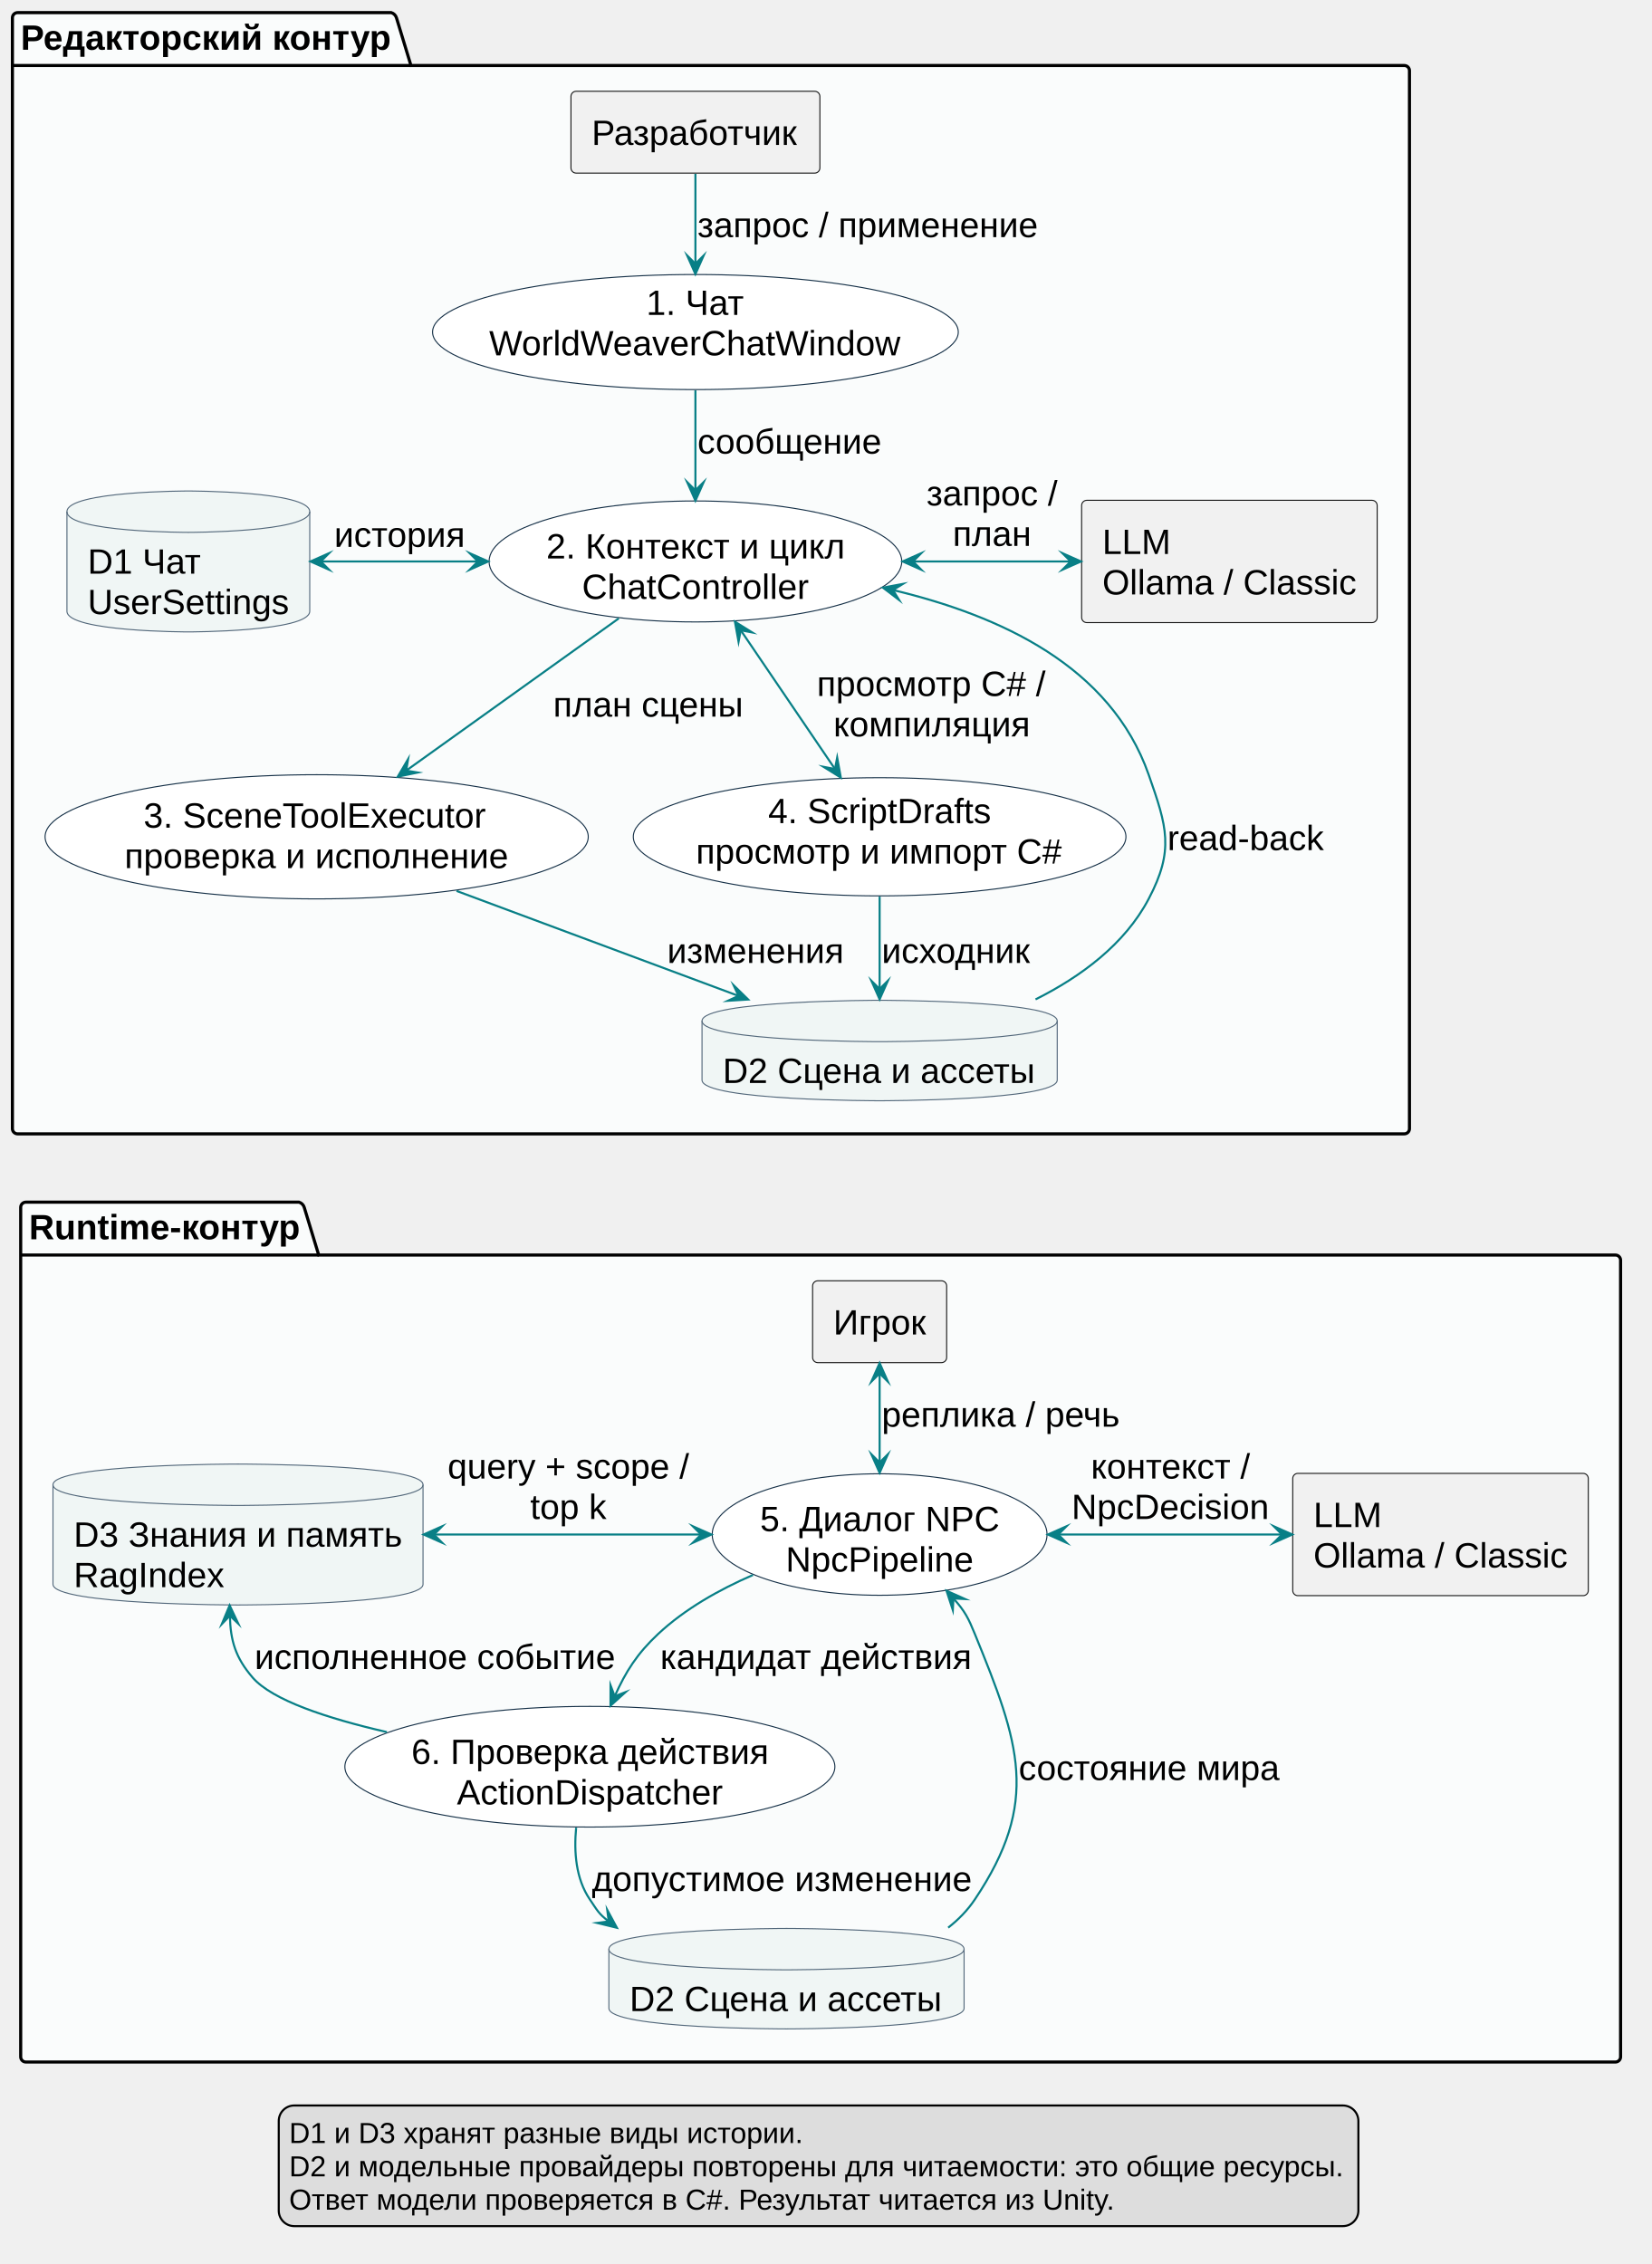
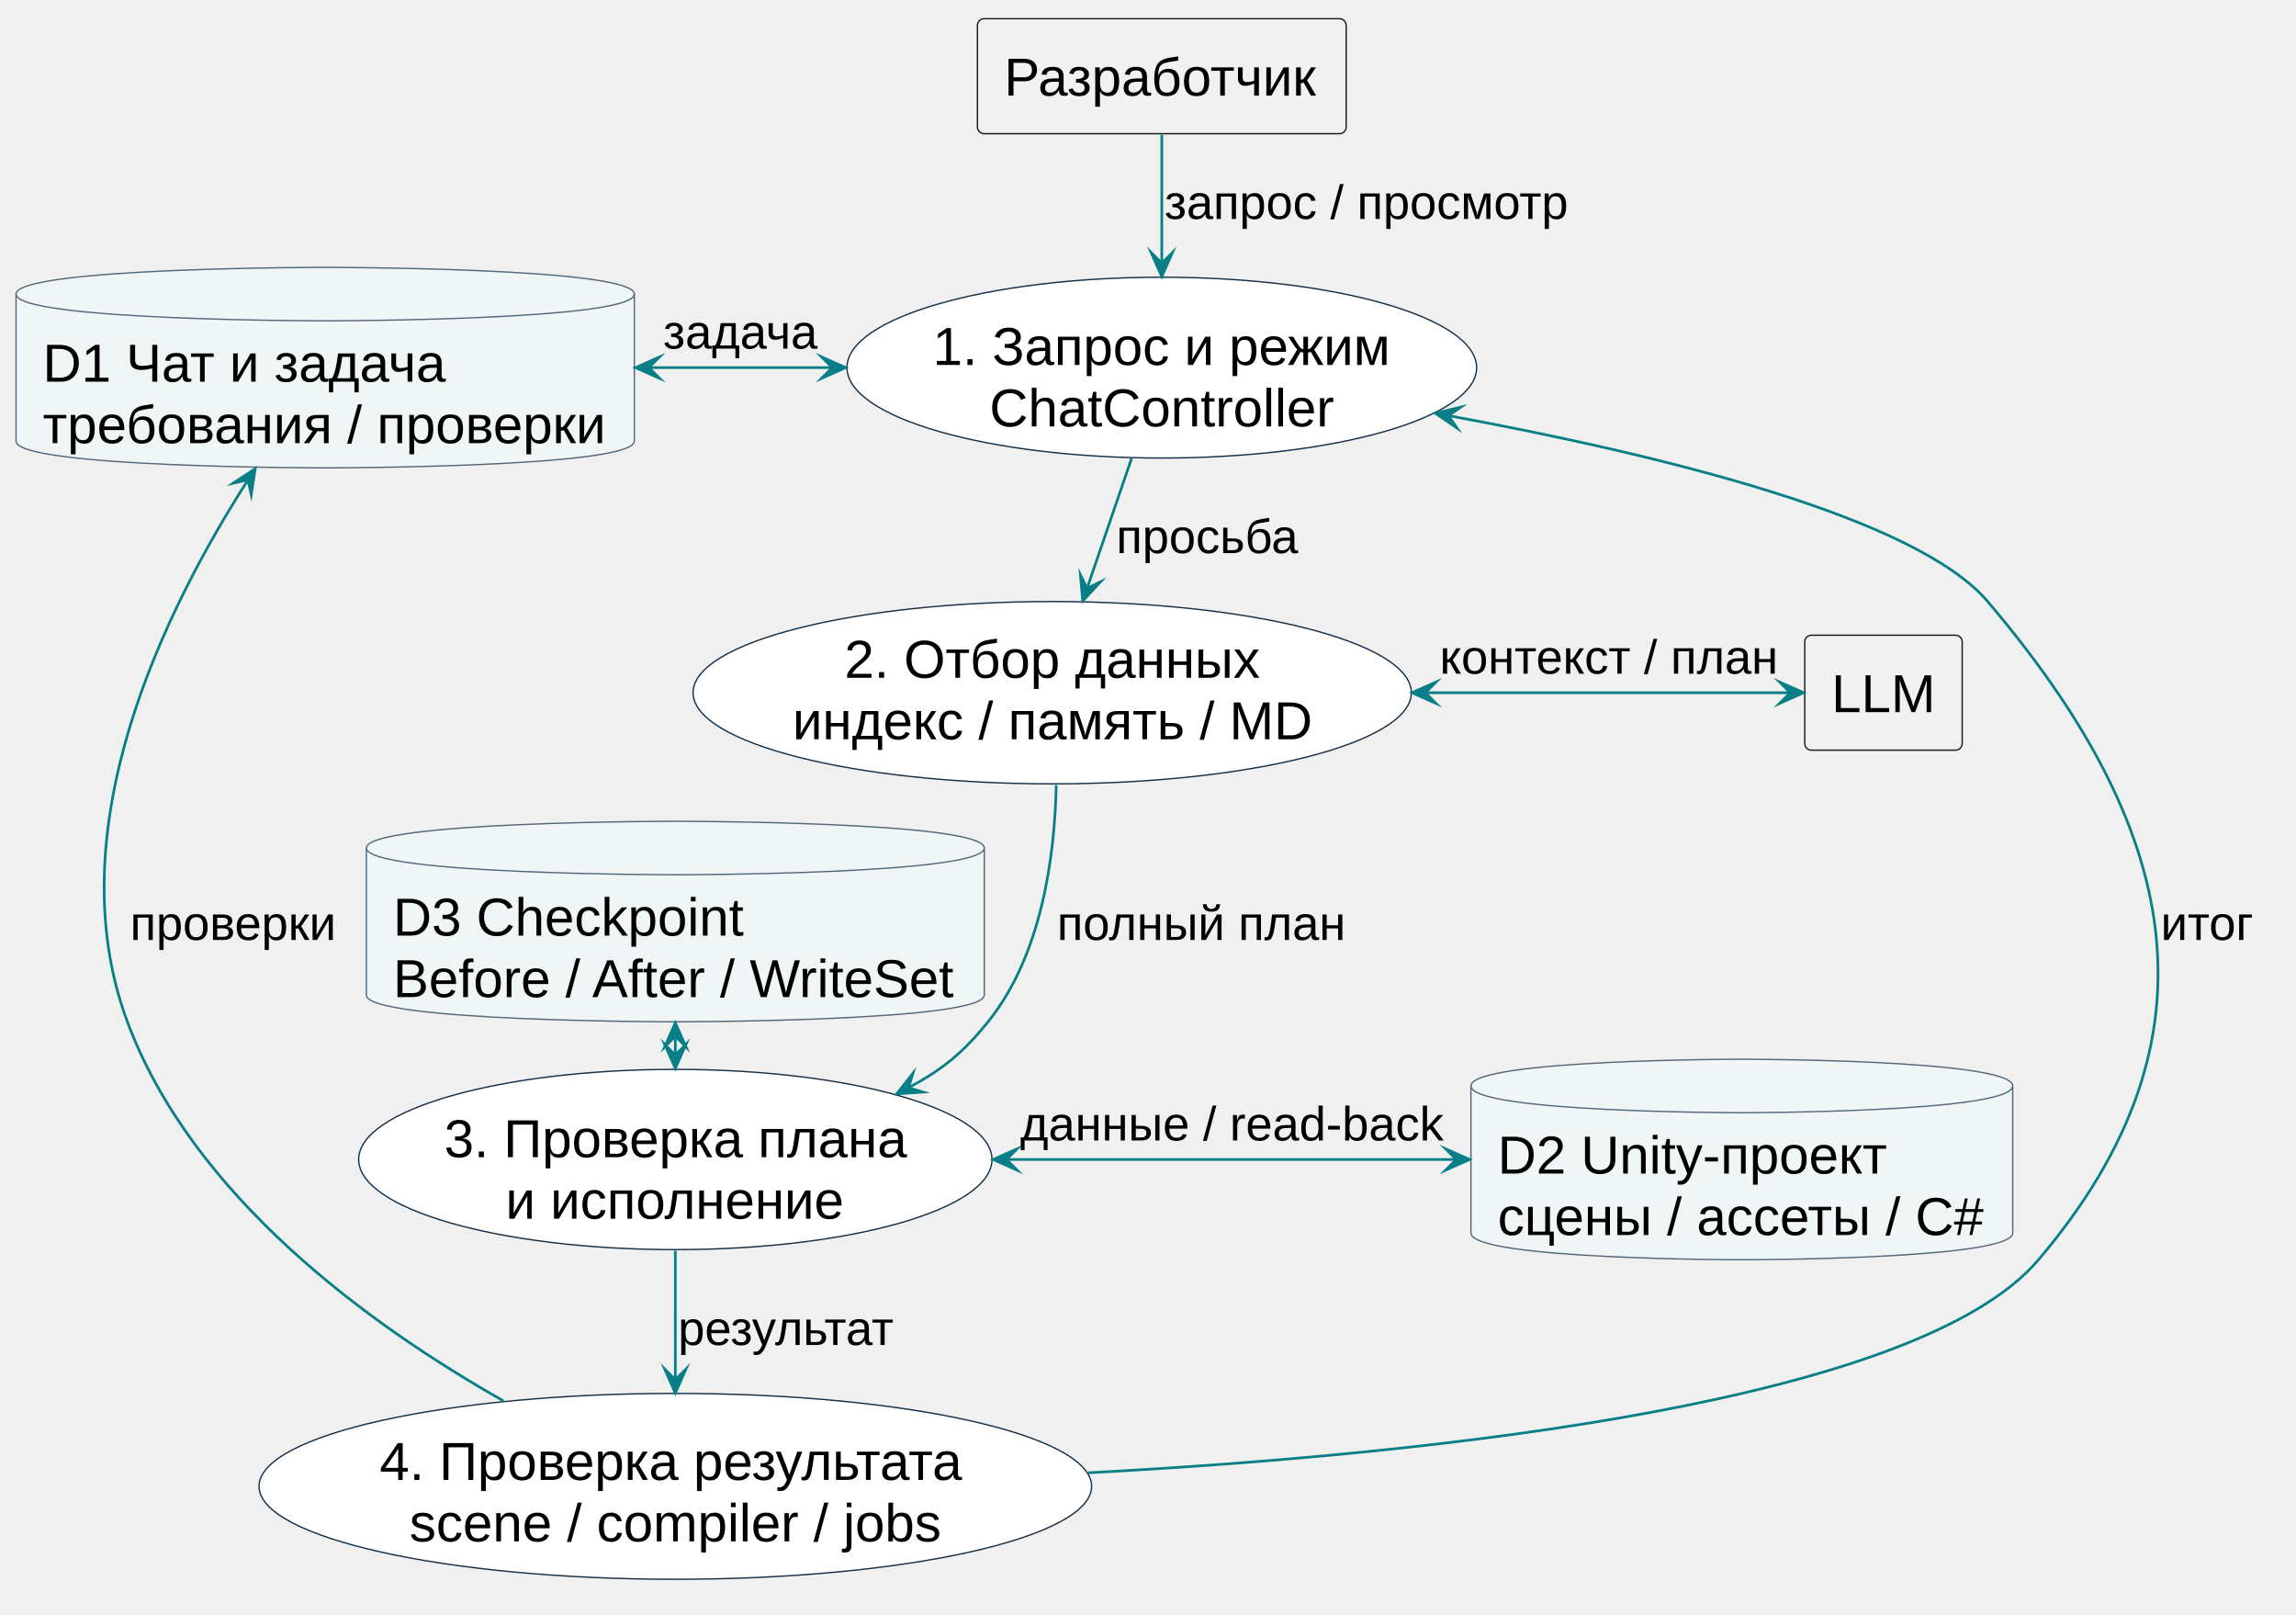
- <svg xmlns="http://www.w3.org/2000/svg" version="1.1" data-diagram-type="DESCRIPTION" style="width:798px;height:1094px;background:#FFFFFF;" width="798px" height="1094px" viewBox="0 0 798 1094" zoomAndPan="magnify" preserveAspectRatio="none" contentStyleType="text/css">
+ <svg xmlns="http://www.w3.org/2000/svg" version="1.1" data-diagram-type="DESCRIPTION" style="width:859px;height:604px;background:#FFFFFF;" width="859px" height="604px" viewBox="0 0 859 604" zoomAndPan="magnify" preserveAspectRatio="none" contentStyleType="text/css">
  <defs />
  <g font-family="sans-serif" lengthAdjust="spacing">
-     <g class="cluster" data-qualified-name="Editor" id="ent0001" data-source-line="14">
-       <path d="M8.5,6.103 L189.054,6.103 A3.75,3.75 0 0 1 191.554,8.603 L198.554,31.651 L678.5,31.651 A2.5,2.5 0 0 1 681,34.151 L681,545.403 A2.5,2.5 0 0 1 678.5,547.903 L8.5,547.903 A2.5,2.5 0 0 1 6,545.403 L6,8.603 A2.5,2.5 0 0 1 8.5,6.103" style="stroke:#000;stroke-width:1.5;" fill="#FAFCFC" />
-       <line x1="6" y1="31.651" x2="198.554" y2="31.651" style="stroke:#000;stroke-width:1.5;" />
-       <text x="10" y="24.048" fill="#000" font-size="17" textLength="179.554" font-weight="700" font-family="Arial">Редакторский контур</text>
+     <g class="entity" data-qualified-name="User" id="ent0001" data-source-line="13">
+       <rect x="365.68" y="7" width="137.959" height="42.998" fill="#F1F1F1" style="stroke:#181818;stroke-width:0.5;" rx="2.5" ry="2.5" />
+       <text x="375.68" y="35.76" fill="#000" font-size="20" textLength="117.959" font-family="Arial">Разработчик</text>
    </g>
-     <g class="cluster" data-qualified-name="Runtime" id="ent0021" data-source-line="36">
-       <path d="M12.5,580.903 L144.486,580.903 A3.75,3.75 0 0 1 146.986,583.403 L153.986,606.451 L780.5,606.451 A2.5,2.5 0 0 1 783,608.951 L783,993.903 A2.5,2.5 0 0 1 780.5,996.403 L12.5,996.403 A2.5,2.5 0 0 1 10,993.903 L10,583.403 A2.5,2.5 0 0 1 12.5,580.903" style="stroke:#000;stroke-width:1.5;" fill="#FAFCFC" />
-       <line x1="10" y1="606.451" x2="153.986" y2="606.451" style="stroke:#000;stroke-width:1.5;" />
-       <text x="14" y="598.848" fill="#000" font-size="17" textLength="130.986" font-weight="700" font-family="Arial">Runtime-контур</text>
+     <g class="entity" data-qualified-name="Chat" id="ent0002" data-source-line="14">
+       <ellipse cx="434.661" cy="137.501" rx="117.781" ry="33.811" fill="#FFF" style="stroke:#142F46;stroke-width:0.5;" />
+       <text x="348.987" y="136.495" fill="#000" font-size="20" textLength="171.348" font-family="Arial">1. Запрос и режим</text>
+       <text x="370.188" y="159.493" fill="#000" font-size="20" textLength="128.945" font-family="Arial">ChatController</text>
    </g>
-     <g class="entity" data-qualified-name="Editor.Developer" id="ent0002" data-source-line="15">
-       <rect x="275.87" y="44.103" width="120.265" height="39.548" fill="#F1F1F1" style="stroke:#181818;stroke-width:0.5;" rx="2.5" ry="2.5" />
-       <text x="285.87" y="70.048" fill="#000" font-size="17" textLength="100.265" font-family="Arial">Разработчик</text>
+     <g class="entity" data-qualified-name="History" id="ent0003" data-source-line="15">
+       <path d="M6,110 C6,100 121.659,100 121.659,100 C121.659,100 237.318,100 237.318,110 L237.318,164.996 C237.318,174.996 121.659,174.996 121.659,174.996 C121.659,174.996 6,174.996 6,164.996 L6,110" style="stroke:#52677A;stroke-width:0.5;" fill="#F0F6F5" />
+       <path d="M6,110 C6,120 121.659,120 121.659,120 C121.659,120 237.318,120 237.318,110" style="stroke:#52677A;stroke-width:0.5;" fill="none" />
+       <text x="16" y="142.76" fill="#000" font-size="20" textLength="151.65" font-family="Arial">D1 Чат и задача</text>
+       <text x="16" y="165.758" fill="#000" font-size="20" textLength="211.318" font-family="Arial">требования / проверки</text>
    </g>
-     <g class="entity" data-qualified-name="Editor.Chat" id="ent0003" data-source-line="16">
-       <ellipse cx="336.001" cy="160.453" rx="127.001" ry="27.8" fill="#FFF" style="stroke:#142F46;stroke-width:0.5;" />
-       <text x="312.265" y="152.159" fill="#000" font-size="17" textLength="47.472" font-family="Arial">1. Чат</text>
-       <text x="236.334" y="171.708" fill="#000" font-size="17" textLength="199.335" font-family="Arial">WorldWeaverChatWindow</text>
+     <g class="entity" data-qualified-name="Context" id="ent0004" data-source-line="16">
+       <ellipse cx="393.657" cy="259.086" rx="134.367" ry="34.096" fill="#FFF" style="stroke:#142F46;stroke-width:0.5;" />
+       <text x="315.923" y="253.516" fill="#000" font-size="20" textLength="155.469" font-family="Arial">2. Отбор данных</text>
+       <text x="296.499" y="276.514" fill="#000" font-size="20" textLength="194.316" font-family="Arial">индекс / память / MD</text>
    </g>
-     <g class="entity" data-qualified-name="Editor.Controller" id="ent0004" data-source-line="17">
-       <ellipse cx="336" cy="271.301" rx="99.7" ry="29.228" fill="#FFF" style="stroke:#142F46;stroke-width:0.5;" />
-       <text x="263.928" y="269.862" fill="#000" font-size="17" textLength="144.143" font-family="Arial">2. Контекст и цикл</text>
-       <text x="281.198" y="289.411" fill="#000" font-size="17" textLength="109.604" font-family="Arial">ChatController</text>
+     <g class="entity" data-qualified-name="Model" id="ent0005" data-source-line="17">
+       <rect x="675.21" y="237.59" width="58.906" height="42.998" fill="#F1F1F1" style="stroke:#181818;stroke-width:0.5;" rx="2.5" ry="2.5" />
+       <text x="685.21" y="266.35" fill="#000" font-size="20" textLength="38.906" font-family="Arial">LLM</text>
    </g>
-     <g class="entity" data-qualified-name="Editor.History" id="ent0005" data-source-line="18">
-       <path d="M32.34,247.253 C32.34,237.253 90.999,237.253 90.999,237.253 C90.999,237.253 149.658,237.253 149.658,247.253 L149.658,295.349 C149.658,305.349 90.999,305.349 90.999,305.349 C90.999,305.349 32.34,305.349 32.34,295.349 L32.34,247.253" style="stroke:#52677A;stroke-width:0.5;" fill="#F0F6F5" />
-       <path d="M32.34,247.253 C32.34,257.253 90.999,257.253 90.999,257.253 C90.999,257.253 149.658,257.253 149.658,247.253" style="stroke:#52677A;stroke-width:0.5;" fill="none" />
-       <text x="42.34" y="277.198" fill="#000" font-size="17" textLength="55.026" font-family="Arial">D1 Чат</text>
-       <text x="42.34" y="296.747" fill="#000" font-size="17" textLength="97.318" font-family="Arial">UserSettings</text>
+     <g class="entity" data-qualified-name="Execute" id="ent0006" data-source-line="18">
+       <ellipse cx="252.659" cy="433.679" rx="118.469" ry="33.709" fill="#FFF" style="stroke:#142F46;stroke-width:0.5;" />
+       <text x="166.184" y="432.827" fill="#000" font-size="20" textLength="172.949" font-family="Arial">3. Проверка плана</text>
+       <text x="189.143" y="455.825" fill="#000" font-size="20" textLength="127.031" font-family="Arial">и исполнение</text>
    </g>
-     <g class="entity" data-qualified-name="Editor.LLMEditor" id="ent0006" data-source-line="19">
-       <rect x="522.6" y="241.753" width="142.802" height="59.097" fill="#F1F1F1" style="stroke:#181818;stroke-width:0.5;" rx="2.5" ry="2.5" />
-       <text x="532.6" y="267.698" fill="#000" font-size="17" textLength="33.07" font-family="Arial">LLM</text>
-       <text x="532.6" y="287.247" fill="#000" font-size="17" textLength="122.802" font-family="Arial">Ollama / Classic</text>
+     <g class="entity" data-qualified-name="Project" id="ent0007" data-source-line="19">
+       <path d="M550.32,406.18 C550.32,396.18 651.663,396.18 651.663,396.18 C651.663,396.18 753.006,396.18 753.006,406.18 L753.006,461.176 C753.006,471.176 651.663,471.176 651.663,471.176 C651.663,471.176 550.32,471.176 550.32,461.176 L550.32,406.18" style="stroke:#52677A;stroke-width:0.5;" fill="#F0F6F5" />
+       <path d="M550.32,406.18 C550.32,416.18 651.663,416.18 651.663,416.18 C651.663,416.18 753.006,416.18 753.006,406.18" style="stroke:#52677A;stroke-width:0.5;" fill="none" />
+       <text x="560.32" y="438.94" fill="#000" font-size="20" textLength="145.459" font-family="Arial">D2 Unity-проект</text>
+       <text x="560.32" y="461.938" fill="#000" font-size="20" textLength="182.686" font-family="Arial">сцены / ассеты / C#</text>
    </g>
-     <g class="entity" data-qualified-name="Editor.Executor" id="ent0007" data-source-line="20">
-       <ellipse cx="153" cy="404.355" rx="131.22" ry="30.003" fill="#FFF" style="stroke:#142F46;stroke-width:0.5;" />
-       <text x="69.37" y="399.935" fill="#000" font-size="17" textLength="167.261" font-family="Arial">3. SceneToolExecutor</text>
-       <text x="60.177" y="419.484" fill="#000" font-size="17" textLength="185.647" font-family="Arial">проверка и исполнение</text>
+     <g class="entity" data-qualified-name="Backup" id="ent0008" data-source-line="20">
+       <path d="M137.07,317.18 C137.07,307.18 252.661,307.18 252.661,307.18 C252.661,307.18 368.252,307.18 368.252,317.18 L368.252,372.176 C368.252,382.176 252.661,382.176 252.661,382.176 C252.661,382.176 137.07,382.176 137.07,372.176 L137.07,317.18" style="stroke:#52677A;stroke-width:0.5;" fill="#F0F6F5" />
+       <path d="M137.07,317.18 C137.07,327.18 252.661,327.18 252.661,327.18 C252.661,327.18 368.252,327.18 368.252,317.18" style="stroke:#52677A;stroke-width:0.5;" fill="none" />
+       <text x="147.07" y="349.94" fill="#000" font-size="20" textLength="131.182" font-family="Arial">D3 Checkpoint</text>
+       <text x="147.07" y="372.938" fill="#000" font-size="20" textLength="211.182" font-family="Arial">Before / After / WriteSet</text>
    </g>
-     <g class="entity" data-qualified-name="Editor.Scripts" id="ent0008" data-source-line="21">
-       <ellipse cx="425" cy="404.348" rx="119.01" ry="28.556" fill="#FFF" style="stroke:#142F46;stroke-width:0.5;" />
-       <text x="371.153" y="397.761" fill="#000" font-size="17" textLength="107.694" font-family="Arial">4. ScriptDrafts</text>
-       <text x="336.26" y="417.309" fill="#000" font-size="17" textLength="177.479" font-family="Arial">просмотр и импорт C#</text>
+     <g class="entity" data-qualified-name="Verify" id="ent0009" data-source-line="21">
+       <ellipse cx="252.663" cy="555.927" rx="155.743" ry="34.757" fill="#FFF" style="stroke:#142F46;stroke-width:0.5;" />
+       <text x="142.048" y="553.525" fill="#000" font-size="20" textLength="221.23" font-family="Arial">4. Проверка результата</text>
+       <text x="153.176" y="576.523" fill="#000" font-size="20" textLength="198.975" font-family="Arial">scene / compiler / jobs</text>
    </g>
-     <g class="entity" data-qualified-name="Editor.SceneEditor" id="ent0009" data-source-line="22">
-       <path d="M339.19,493.353 C339.19,483.353 425.001,483.353 425.001,483.353 C425.001,483.353 510.812,483.353 510.812,493.353 L510.812,521.901 C510.812,531.901 425.001,531.901 425.001,531.901 C425.001,531.901 339.19,531.901 339.19,521.901 L339.19,493.353" style="stroke:#52677A;stroke-width:0.5;" fill="#F0F6F5" />
-       <path d="M339.19,493.353 C339.19,503.353 425.001,503.353 425.001,503.353 C425.001,503.353 510.812,503.353 510.812,493.353" style="stroke:#52677A;stroke-width:0.5;" fill="none" />
-       <text x="349.19" y="523.298" fill="#000" font-size="17" textLength="151.622" font-family="Arial">D2 Сцена и ассеты</text>
+     <g class="link" data-entity-1="ent0001" data-entity-2="ent0002" id="lnk10" data-source-line="22" data-link-type="dependency">
+       <path d="M434.66,50.38 C434.66,65.46 434.66,81.14 434.66,98.45" style="stroke:#087F86;stroke-width:1;" fill="none" id="User-to-Chat" />
+       <polygon points="434.66,103.45,438.66,94.45,434.66,98.45,430.66,94.45,434.66,103.45" fill="#087F86" style="stroke:#087F86;stroke-width:1;stroke-linejoin:miter;stroke-miterlimit:10;" />
+       <text x="435.66" y="81.884" fill="#000" font-size="18" textLength="151.444" font-family="Arial">запрос / просмотр</text>
    </g>
-     <g class="entity" data-qualified-name="Runtime.Player" id="ent0022" data-source-line="37">
-       <rect x="392.62" y="618.903" width="64.766" height="39.548" fill="#F1F1F1" style="stroke:#181818;stroke-width:0.5;" rx="2.5" ry="2.5" />
-       <text x="402.62" y="644.848" fill="#000" font-size="17" textLength="44.766" font-family="Arial">Игрок</text>
+     <g class="link" data-entity-1="ent0003" data-entity-2="ent0002" id="lnk12" data-source-line="23" data-link-type="dependency">
+       <path d="M242.76,137.5 C268.43,137.5 285.64,137.5 311.39,137.5" style="stroke:#087F86;stroke-width:1;" fill="none" id="History-Chat" />
+       <polygon points="237.76,137.5,246.76,141.5,242.76,137.5,246.76,133.5,237.76,137.5" fill="#087F86" style="stroke:#087F86;stroke-width:1;stroke-linejoin:miter;stroke-miterlimit:10;" />
+       <polygon points="316.39,137.5,307.39,133.5,311.39,137.5,307.39,141.5,316.39,137.5" fill="#087F86" style="stroke:#087F86;stroke-width:1;stroke-linejoin:miter;stroke-miterlimit:10;" />
+       <text x="248.1" y="130.384" fill="#000" font-size="18" textLength="58.166" font-family="Arial">задача</text>
    </g>
-     <g class="entity" data-qualified-name="Runtime.Dialogue" id="ent0023" data-source-line="38">
-       <ellipse cx="425" cy="741.506" rx="80.89" ry="29.353" fill="#FFF" style="stroke:#142F46;stroke-width:0.5;" />
-       <text x="367.222" y="739.881" fill="#000" font-size="17" textLength="115.555" font-family="Arial">5. Диалог NPC</text>
-       <text x="379.64" y="759.429" fill="#000" font-size="17" textLength="90.719" font-family="Arial">NpcPipeline</text>
+     <g class="link" data-entity-1="ent0002" data-entity-2="ent0004" id="lnk13" data-source-line="24" data-link-type="dependency">
+       <path d="M423.35,171.49 C417.66,188.08 412.4,203.42 406.7,220.06" style="stroke:#087F86;stroke-width:1;" fill="none" id="Chat-to-Context" />
+       <polygon points="405.08,224.79,411.781,217.572,406.7,220.06,404.212,214.979,405.08,224.79" fill="#087F86" style="stroke:#087F86;stroke-width:1;stroke-linejoin:miter;stroke-miterlimit:10;" />
+       <text x="417.61" y="206.874" fill="#000" font-size="18" textLength="68.467" font-family="Arial">просьба</text>
    </g>
-     <g class="entity" data-qualified-name="Runtime.RAG" id="ent0024" data-source-line="39">
-       <path d="M25.6,717.453 C25.6,707.453 114.997,707.453 114.997,707.453 C114.997,707.453 204.394,707.453 204.394,717.453 L204.394,765.549 C204.394,775.549 114.997,775.549 114.997,775.549 C114.997,775.549 25.6,775.549 25.6,765.549 L25.6,717.453" style="stroke:#52677A;stroke-width:0.5;" fill="#F0F6F5" />
-       <path d="M25.6,717.453 C25.6,727.453 114.997,727.453 114.997,727.453 C114.997,727.453 204.394,727.453 204.394,717.453" style="stroke:#52677A;stroke-width:0.5;" fill="none" />
-       <text x="35.6" y="747.398" fill="#000" font-size="17" textLength="158.794" font-family="Arial">D3 Знания и память</text>
-       <text x="35.6" y="766.947" fill="#000" font-size="17" textLength="72.773" font-family="Arial">RagIndex</text>
+     <g class="link" data-entity-1="ent0004" data-entity-2="ent0005" id="lnk14" data-source-line="25" data-link-type="dependency">
+       <path d="M533.26,259.09 C587.76,259.09 635.75,259.09 669.79,259.09" style="stroke:#087F86;stroke-width:1;" fill="none" id="Context-Model" />
+       <polygon points="528.26,259.09,537.26,263.09,533.26,259.09,537.26,255.09,528.26,259.09" fill="#087F86" style="stroke:#087F86;stroke-width:1;stroke-linejoin:miter;stroke-miterlimit:10;" />
+       <polygon points="674.79,259.09,665.79,255.09,669.79,259.09,665.79,263.09,674.79,259.09" fill="#087F86" style="stroke:#087F86;stroke-width:1;stroke-linejoin:miter;stroke-miterlimit:10;" />
+       <text x="538.62" y="251.974" fill="#000" font-size="18" textLength="126.404" font-family="Arial">контекст / план</text>
    </g>
-     <g class="entity" data-qualified-name="Runtime.LLMRuntime" id="ent0025" data-source-line="40">
-       <rect x="624.6" y="711.953" width="142.802" height="59.097" fill="#F1F1F1" style="stroke:#181818;stroke-width:0.5;" rx="2.5" ry="2.5" />
-       <text x="634.6" y="737.898" fill="#000" font-size="17" textLength="33.07" font-family="Arial">LLM</text>
-       <text x="634.6" y="757.447" fill="#000" font-size="17" textLength="122.802" font-family="Arial">Ollama / Classic</text>
+     <g class="link" data-entity-1="ent0004" data-entity-2="ent0006" id="lnk15" data-source-line="26" data-link-type="dependency">
+       <path d="M395.17,293.66 C394.62,320.38 389.73,357.29 369.66,382.18 C360.56,393.46 352.878,399.93 339.908,406.8" style="stroke:#087F86;stroke-width:1;" fill="none" id="Context-to-Execute" />
+       <polygon points="335.49,409.14,345.315,408.462,339.908,406.8,341.571,401.393,335.49,409.14" fill="#087F86" style="stroke:#087F86;stroke-width:1;stroke-linejoin:miter;stroke-miterlimit:10;" />
+       <text x="395.46" y="351.564" fill="#000" font-size="18" textLength="108.396" font-family="Arial">полный план</text>
    </g>
-     <g class="entity" data-qualified-name="Runtime.Actions" id="ent0026" data-source-line="41">
-       <ellipse cx="285.005" cy="853.706" rx="118.375" ry="29.153" fill="#FFF" style="stroke:#142F46;stroke-width:0.5;" />
-       <text x="198.768" y="852.38" fill="#000" font-size="17" textLength="172.474" font-family="Arial">6. Проверка действия</text>
-       <text x="220.753" y="871.928" fill="#000" font-size="17" textLength="128.504" font-family="Arial">ActionDispatcher</text>
+     <g class="link" data-entity-1="ent0008" data-entity-2="ent0006" id="lnk17" data-source-line="27" data-link-type="dependency">
+       <path d="M252.66,387.58 C252.66,393.23 252.66,389.03 252.66,394.59" style="stroke:#087F86;stroke-width:1;" fill="none" id="Backup-Execute" />
+       <polygon points="252.66,382.58,248.66,391.58,252.66,387.58,256.66,391.58,252.66,382.58" fill="#087F86" style="stroke:#087F86;stroke-width:1;stroke-linejoin:miter;stroke-miterlimit:10;" />
+       <polygon points="252.66,399.59,256.66,390.59,252.66,394.59,248.66,390.59,252.66,399.59" fill="#087F86" style="stroke:#087F86;stroke-width:1;stroke-linejoin:miter;stroke-miterlimit:10;" />
    </g>
-     <g class="entity" data-qualified-name="Runtime.SceneRuntime" id="ent0027" data-source-line="42">
-       <path d="M294.19,941.853 C294.19,931.853 380.001,931.853 380.001,931.853 C380.001,931.853 465.812,931.853 465.812,941.853 L465.812,970.401 C465.812,980.401 380.001,980.401 380.001,980.401 C380.001,980.401 294.19,980.401 294.19,970.401 L294.19,941.853" style="stroke:#52677A;stroke-width:0.5;" fill="#F0F6F5" />
-       <path d="M294.19,941.853 C294.19,951.853 380.001,951.853 380.001,951.853 C380.001,951.853 465.812,951.853 465.812,941.853" style="stroke:#52677A;stroke-width:0.5;" fill="none" />
-       <text x="304.19" y="971.798" fill="#000" font-size="17" textLength="151.622" font-family="Arial">D2 Сцена и ассеты</text>
+     <g class="link" data-entity-1="ent0006" data-entity-2="ent0007" id="lnk18" data-source-line="28" data-link-type="dependency">
+       <path d="M376.56,433.68 C433.29,433.68 490.47,433.68 544.82,433.68" style="stroke:#087F86;stroke-width:1;" fill="none" id="Execute-Project" />
+       <polygon points="371.56,433.68,380.56,437.68,376.56,433.68,380.56,429.68,371.56,433.68" fill="#087F86" style="stroke:#087F86;stroke-width:1;stroke-linejoin:miter;stroke-miterlimit:10;" />
+       <polygon points="549.82,433.68,540.82,429.68,544.82,433.68,540.82,437.68,549.82,433.68" fill="#087F86" style="stroke:#087F86;stroke-width:1;stroke-linejoin:miter;stroke-miterlimit:10;" />
+       <text x="381.72" y="426.564" fill="#000" font-size="18" textLength="158.388" font-family="Arial">данные / read-back</text>
    </g>
-     <g class="link" data-entity-1="ent0002" data-entity-2="ent0003" id="lnk10" data-source-line="24" data-link-type="dependency">
-       <path d="M336,84.013 C336,97.943 336,111.983 336,127.453" style="stroke:#087F86;stroke-width:1;" fill="none" id="Developer-to-Chat" />
-       <polygon points="336,132.453,340,123.453,336,127.453,332,123.453,336,132.453" fill="#087F86" style="stroke:#087F86;stroke-width:1;stroke-linejoin:miter;stroke-miterlimit:10;" />
-       <text x="337" y="114.598" fill="#000" font-size="17" textLength="164.513" font-family="Arial">запрос / применение</text>
+     <g class="link" data-entity-1="ent0006" data-entity-2="ent0009" id="lnk19" data-source-line="29" data-link-type="dependency">
+       <path d="M252.66,467.86 C252.66,484.4 252.66,499.38 252.66,516.03" style="stroke:#087F86;stroke-width:1;" fill="none" id="Execute-to-Verify" />
+       <polygon points="252.66,521.03,256.66,512.03,252.66,516.03,248.66,512.03,252.66,521.03" fill="#087F86" style="stroke:#087F86;stroke-width:1;stroke-linejoin:miter;stroke-miterlimit:10;" />
+       <text x="253.66" y="503.064" fill="#000" font-size="18" textLength="83.654" font-family="Arial">результат</text>
    </g>
-     <g class="link" data-entity-1="ent0003" data-entity-2="ent0004" id="lnk11" data-source-line="25" data-link-type="dependency">
-       <path d="M336,188.643 C336,204.883 336,220.493 336,236.943" style="stroke:#087F86;stroke-width:1;" fill="none" id="Chat-to-Controller" />
-       <polygon points="336,241.943,340,232.943,336,236.943,332,232.943,336,241.943" fill="#087F86" style="stroke:#087F86;stroke-width:1;stroke-linejoin:miter;stroke-miterlimit:10;" />
-       <text x="337" y="219.198" fill="#000" font-size="17" textLength="88.926" font-family="Arial">сообщение</text>
+     <g class="link" data-entity-1="ent0003" data-entity-2="ent0009" id="lnk21" data-source-line="30" data-link-type="dependency">
+       <path d="M92.782,179.5 C61.942,227.63 20.8,310.09 47.66,382.18 C71.95,447.38 137.78,495.35 188.35,523.97" style="stroke:#087F86;stroke-width:1;" fill="none" id="History-backto-Verify" />
+       <polygon points="95.48,175.29,87.256,180.71,92.782,179.5,93.992,185.026,95.48,175.29" fill="#087F86" style="stroke:#087F86;stroke-width:1;stroke-linejoin:miter;stroke-miterlimit:10;" />
+       <text x="48.66" y="351.564" fill="#000" font-size="18" textLength="77.282" font-family="Arial">проверки</text>
    </g>
-     <g class="link" data-entity-1="ent0005" data-entity-2="ent0004" id="lnk13" data-source-line="26" data-link-type="dependency">
-       <path d="M155,271.303 C180.77,271.303 201.72,271.303 230.91,271.303" style="stroke:#087F86;stroke-width:1;" fill="none" id="History-Controller" />
-       <polygon points="150,271.303,159,275.303,155,271.303,159,267.303,150,271.303" fill="#087F86" style="stroke:#087F86;stroke-width:1;stroke-linejoin:miter;stroke-miterlimit:10;" />
-       <polygon points="235.91,271.303,226.91,267.303,230.91,271.303,226.91,275.303,235.91,271.303" fill="#087F86" style="stroke:#087F86;stroke-width:1;stroke-linejoin:miter;stroke-miterlimit:10;" />
-       <text x="161.48" y="264.248" fill="#000" font-size="17" textLength="63.393" font-family="Arial">история</text>
-     </g>
-     <g class="link" data-entity-1="ent0004" data-entity-2="ent0006" id="lnk14" data-source-line="27" data-link-type="dependency">
-       <path d="M441.12,271.303 C469.87,271.303 490.64,271.303 517.31,271.303" style="stroke:#087F86;stroke-width:1;" fill="none" id="Controller-LLMEditor" />
-       <polygon points="436.12,271.303,445.12,275.303,441.12,271.303,445.12,267.303,436.12,271.303" fill="#087F86" style="stroke:#087F86;stroke-width:1;stroke-linejoin:miter;stroke-miterlimit:10;" />
-       <polygon points="522.31,271.303,513.31,267.303,517.31,271.303,513.31,275.303,522.31,271.303" fill="#087F86" style="stroke:#087F86;stroke-width:1;stroke-linejoin:miter;stroke-miterlimit:10;" />
-       <text x="447.65" y="244.248" fill="#000" font-size="17" textLength="63.31" font-family="Arial">запрос /</text>
-       <text x="460.321" y="263.797" fill="#000" font-size="17" textLength="37.968" font-family="Arial">план</text>
-     </g>
-     <g class="link" data-entity-1="ent0004" data-entity-2="ent0007" id="lnk15" data-source-line="28" data-link-type="dependency">
-       <path d="M298.97,298.823 C267.95,321.033 227.866,349.742 196.256,372.372" style="stroke:#087F86;stroke-width:1;" fill="none" id="Controller-to-Executor" />
-       <polygon points="192.19,375.283,201.836,373.296,196.256,372.372,197.18,366.791,192.19,375.283" fill="#087F86" style="stroke:#087F86;stroke-width:1;stroke-linejoin:miter;stroke-miterlimit:10;" />
-       <text x="267.27" y="346.298" fill="#000" font-size="17" textLength="91.989" font-family="Arial">план сцены</text>
-     </g>
-     <g class="link" data-entity-1="ent0004" data-entity-2="ent0008" id="lnk16" data-source-line="29" data-link-type="dependency">
-       <path d="M357.899,304.549 C373.019,326.809 388.401,349.466 403.431,371.596" style="stroke:#087F86;stroke-width:1;" fill="none" id="Controller-Scripts" />
-       <polygon points="355.09,300.413,356.838,310.105,357.899,304.549,363.456,305.61,355.09,300.413" fill="#087F86" style="stroke:#087F86;stroke-width:1;stroke-linejoin:miter;stroke-miterlimit:10;" />
-       <polygon points="406.24,375.733,404.492,366.04,403.431,371.596,397.874,370.535,406.24,375.733" fill="#087F86" style="stroke:#087F86;stroke-width:1;stroke-linejoin:miter;stroke-miterlimit:10;" />
-       <text x="394.67" y="336.298" fill="#000" font-size="17" textLength="110.898" font-family="Arial">просмотр C# /</text>
-       <text x="402.697" y="355.847" fill="#000" font-size="17" textLength="94.845" font-family="Arial">компиляция</text>
-     </g>
-     <g class="link" data-entity-1="ent0007" data-entity-2="ent0009" id="lnk17" data-source-line="30" data-link-type="dependency">
-       <path d="M220.59,430.513 C263.7,446.573 314.524,465.487 356.814,481.237" style="stroke:#087F86;stroke-width:1;" fill="none" id="Executor-to-SceneEditor" />
-       <polygon points="361.5,482.983,354.462,476.093,356.814,481.237,351.67,483.59,361.5,482.983" fill="#087F86" style="stroke:#087F86;stroke-width:1;stroke-linejoin:miter;stroke-miterlimit:10;" />
-       <text x="322.36" y="465.298" fill="#000" font-size="17" textLength="85.365" font-family="Arial">изменения</text>
-     </g>
-     <g class="link" data-entity-1="ent0008" data-entity-2="ent0009" id="lnk18" data-source-line="31" data-link-type="dependency">
-       <path d="M425,433.293 C425,448.873 425,463.053 425,477.893" style="stroke:#087F86;stroke-width:1;" fill="none" id="Scripts-to-SceneEditor" />
-       <polygon points="425,482.893,429,473.893,425,477.893,421,473.893,425,482.893" fill="#087F86" style="stroke:#087F86;stroke-width:1;stroke-linejoin:miter;stroke-miterlimit:10;" />
-       <text x="426" y="465.298" fill="#000" font-size="17" textLength="72.192" font-family="Arial">исходник</text>
-     </g>
-     <g class="link" data-entity-1="ent0009" data-entity-2="ent0004" id="lnk19" data-source-line="32" data-link-type="dependency">
-       <path d="M500.33,482.923 C522.28,471.933 543.45,456.293 555,434.353 C567.43,410.753 563.83,399.513 555,374.353 C536.57,321.803 483.223,297.474 431.453,285.114" style="stroke:#087F86;stroke-width:1;" fill="none" id="SceneEditor-to-Controller" />
-       <polygon points="426.59,283.953,434.415,289.933,431.453,285.114,436.273,282.152,426.59,283.953" fill="#087F86" style="stroke:#087F86;stroke-width:1;stroke-linejoin:miter;stroke-miterlimit:10;" />
-       <text x="564.03" y="410.798" fill="#000" font-size="17" textLength="75.595" font-family="Arial">read-back</text>
-     </g>
-     <g class="link" data-entity-1="ent0022" data-entity-2="ent0023" id="lnk28" data-source-line="44" data-link-type="dependency">
-       <path d="M425,663.643 C425,678.583 425,689.673 425,706.703" style="stroke:#087F86;stroke-width:1;" fill="none" id="Player-Dialogue" />
-       <polygon points="425,658.643,421,667.643,425,663.643,429,667.643,425,658.643" fill="#087F86" style="stroke:#087F86;stroke-width:1;stroke-linejoin:miter;stroke-miterlimit:10;" />
-       <polygon points="425,711.703,429,702.703,425,706.703,421,702.703,425,711.703" fill="#087F86" style="stroke:#087F86;stroke-width:1;stroke-linejoin:miter;stroke-miterlimit:10;" />
-       <text x="426" y="689.398" fill="#000" font-size="17" textLength="115.215" font-family="Arial">реплика / речь</text>
-     </g>
-     <g class="link" data-entity-1="ent0024" data-entity-2="ent0023" id="lnk30" data-source-line="45" data-link-type="dependency">
-       <path d="M209.66,741.503 C253.56,741.503 296.02,741.503 338.74,741.503" style="stroke:#087F86;stroke-width:1;" fill="none" id="RAG-Dialogue" />
-       <polygon points="204.66,741.503,213.66,745.503,209.66,741.503,213.66,737.503,204.66,741.503" fill="#087F86" style="stroke:#087F86;stroke-width:1;stroke-linejoin:miter;stroke-miterlimit:10;" />
-       <polygon points="343.74,741.503,334.74,737.503,338.74,741.503,334.74,745.503,343.74,741.503" fill="#087F86" style="stroke:#087F86;stroke-width:1;stroke-linejoin:miter;stroke-miterlimit:10;" />
-       <text x="216.25" y="714.448" fill="#000" font-size="17" textLength="116.709" font-family="Arial">query + scope /</text>
-       <text x="256.177" y="733.997" fill="#000" font-size="17" textLength="36.855" font-family="Arial">top k</text>
-     </g>
-     <g class="link" data-entity-1="ent0023" data-entity-2="ent0025" id="lnk31" data-source-line="46" data-link-type="dependency">
-       <path d="M511.31,741.503 C548.88,741.503 583.11,741.503 619.41,741.503" style="stroke:#087F86;stroke-width:1;" fill="none" id="Dialogue-LLMRuntime" />
-       <polygon points="506.31,741.503,515.31,745.503,511.31,741.503,515.31,737.503,506.31,741.503" fill="#087F86" style="stroke:#087F86;stroke-width:1;stroke-linejoin:miter;stroke-miterlimit:10;" />
-       <polygon points="624.41,741.503,615.41,737.503,619.41,741.503,615.41,745.503,624.41,741.503" fill="#087F86" style="stroke:#087F86;stroke-width:1;stroke-linejoin:miter;stroke-miterlimit:10;" />
-       <text x="527.107" y="714.448" fill="#000" font-size="17" textLength="76.691" font-family="Arial">контекст /</text>
-       <text x="517.74" y="733.997" fill="#000" font-size="17" textLength="95.426" font-family="Arial">NpcDecision</text>
-     </g>
-     <g class="link" data-entity-1="ent0023" data-entity-2="ent0026" id="lnk32" data-source-line="47" data-link-type="dependency">
-       <path d="M363.81,761.053 C347.57,768.093 330.97,777.423 318,789.543 C307.88,799.013 302.34,807.717 297.01,819.647" style="stroke:#087F86;stroke-width:1;" fill="none" id="Dialogue-to-Actions" />
-       <polygon points="294.97,824.213,302.293,817.627,297.01,819.647,294.989,814.364,294.97,824.213" fill="#087F86" style="stroke:#087F86;stroke-width:1;stroke-linejoin:miter;stroke-miterlimit:10;" />
-       <text x="319" y="806.488" fill="#000" font-size="17" textLength="150.468" font-family="Arial">кандидат действия</text>
-     </g>
-     <g class="link" data-entity-1="ent0026" data-entity-2="ent0027" id="lnk33" data-source-line="48" data-link-type="dependency">
-       <path d="M278.37,883.173 C277.25,894.833 278.21,907.893 285,917.853 C288.59,923.123 289.094,924.595 294.114,928.475" style="stroke:#087F86;stroke-width:1;" fill="none" id="Actions-to-SceneRuntime" />
-       <polygon points="298.07,931.533,293.395,922.864,294.114,928.475,288.503,929.194,298.07,931.533" fill="#087F86" style="stroke:#087F86;stroke-width:1;stroke-linejoin:miter;stroke-miterlimit:10;" />
-       <text x="286" y="913.798" fill="#000" font-size="17" textLength="183.796" font-family="Arial">допустимое изменение</text>
-     </g>
-     <g class="link" data-entity-1="ent0027" data-entity-2="ent0023" id="lnk34" data-source-line="49" data-link-type="dependency">
-       <path d="M458.12,931.483 C463.08,927.603 467.48,923.103 471,917.853 C502.77,870.503 492.53,842.353 471,789.543 C467.9,781.933 466.245,778.589 460.665,772.389" style="stroke:#087F86;stroke-width:1;" fill="none" id="SceneRuntime-to-Dialogue" />
-       <polygon points="457.32,768.673,460.368,778.038,460.665,772.389,466.314,772.686,457.32,768.673" fill="#087F86" style="stroke:#087F86;stroke-width:1;stroke-linejoin:miter;stroke-miterlimit:10;" />
-       <text x="492.17" y="860.148" fill="#000" font-size="17" textLength="126.056" font-family="Arial">состояние мира</text>
-     </g>
-     <g class="link" data-entity-1="ent0026" data-entity-2="ent0024" id="lnk35" data-source-line="50" data-link-type="dependency">
-       <path d="M186.92,836.963 C157.95,830.313 131.43,821.523 122,810.543 C113.87,801.093 111.345,792.941 111.065,780.721" style="stroke:#087F86;stroke-width:1;" fill="none" id="Actions-to-RAG" />
-       <polygon points="110.95,775.723,107.157,784.812,111.065,780.721,115.155,784.629,110.95,775.723" fill="#087F86" style="stroke:#087F86;stroke-width:1;stroke-linejoin:miter;stroke-miterlimit:10;" />
-       <text x="123" y="806.488" fill="#000" font-size="17" textLength="174.474" font-family="Arial">исполненное событие</text>
-     </g>
-     <g class="legend" data-source-line="54">
-       <rect x="134.682" y="1017.403" width="521.636" height="58.296" fill="#DDD" style="stroke:#000;stroke-width:1;" rx="7.5" ry="7.5" />
-       <text x="139.682" y="1035.534" fill="#000" font-size="14" textLength="248.644" font-family="Arial">D1 и D3 хранят разные виды истории.</text>
-       <text x="139.682" y="1051.633" fill="#000" font-size="14" textLength="511.636" font-family="Arial">D2 и модельные провайдеры повторены для читаемости: это общие ресурсы.</text>
-       <text x="139.682" y="1067.732" fill="#000" font-size="14" textLength="405.891" font-family="Arial">Ответ модели проверяется в C#. Результат читается из Unity.</text>
+     <g class="link" data-entity-1="ent0002" data-entity-2="ent0009" id="lnk23" data-source-line="31" data-link-type="dependency">
+       <path d="M541.917,155.458 C621.097,170.078 716.74,193.31 743.66,224.99 C814.71,308.63 833.69,387.53 762.66,471.18 C717.65,524.18 540.18,543.71 407.15,550.86" style="stroke:#087F86;stroke-width:1;" fill="none" id="Chat-backto-Verify" />
+       <polygon points="537,154.55,545.124,160.118,541.917,155.458,546.577,152.251,537,154.55" fill="#087F86" style="stroke:#087F86;stroke-width:1;stroke-linejoin:miter;stroke-miterlimit:10;" />
+       <text x="808.38" y="351.564" fill="#000" font-size="18" textLength="34.875" font-family="Arial">итог</text>
    </g>
  </g>
</svg>
